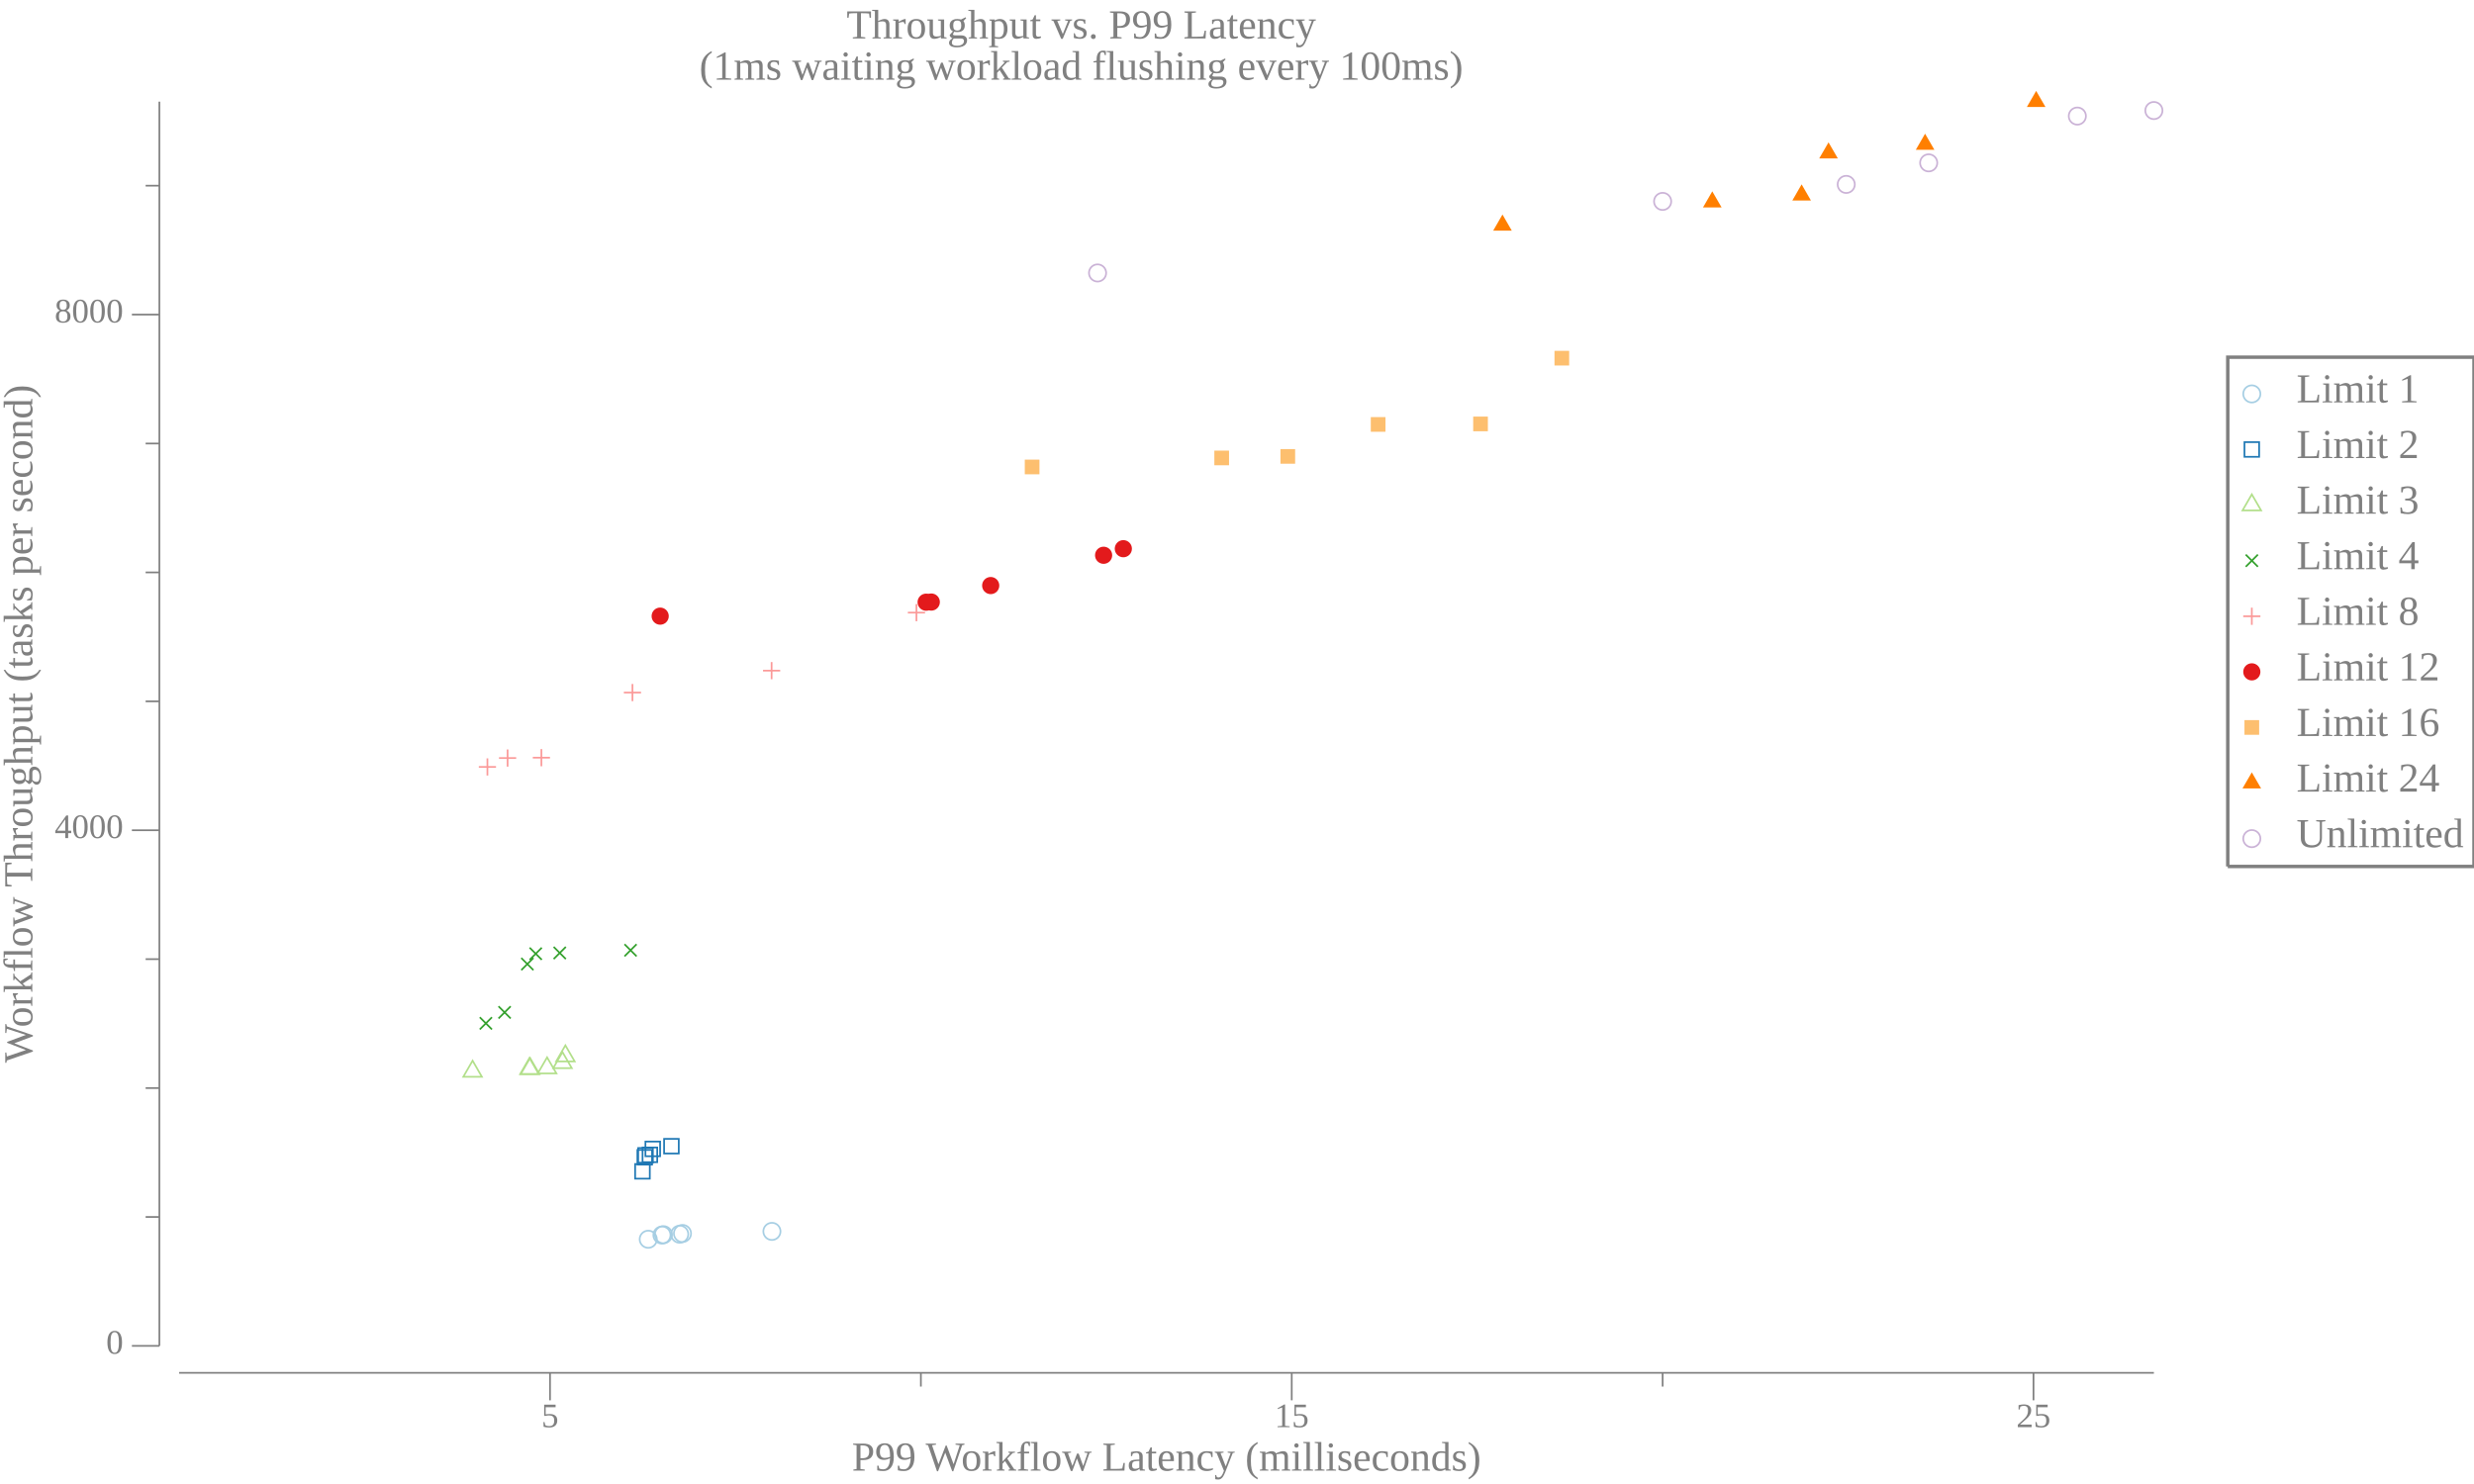
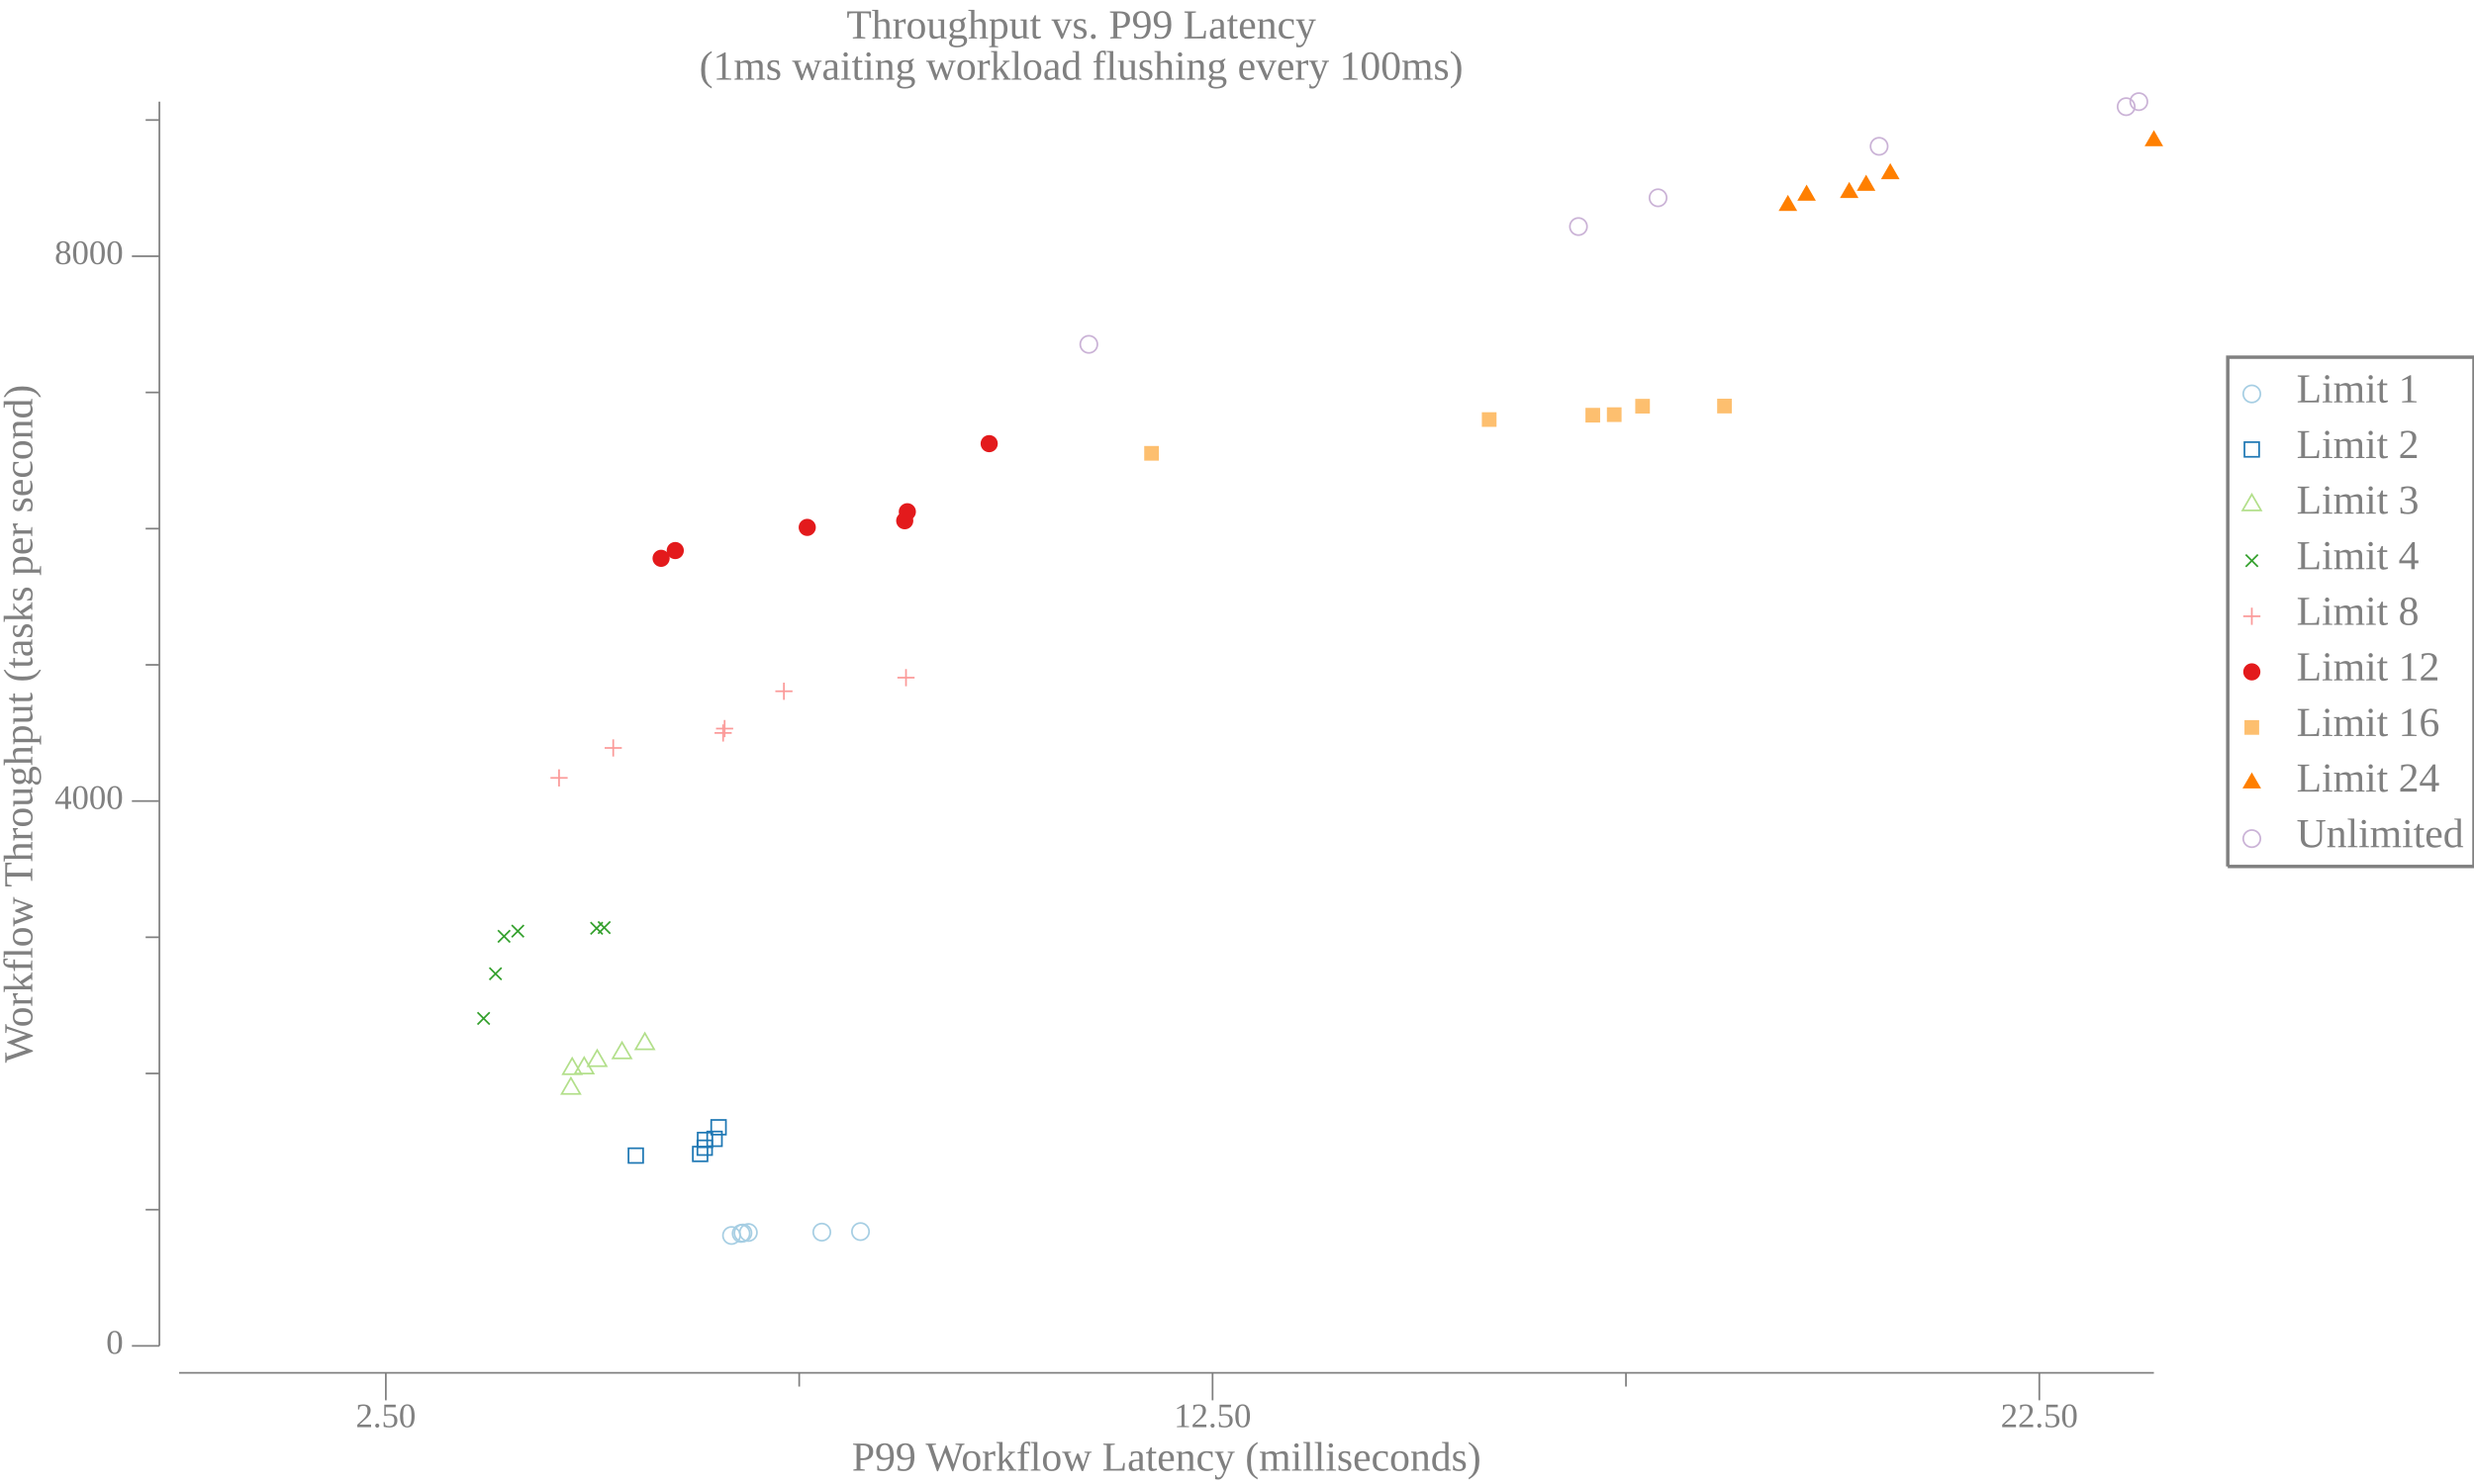
<svg xmlns="http://www.w3.org/2000/svg" width="720pt" height="432pt" viewBox="0 0 720 432">
  <g transform="scale(1, -1) translate(0, -432)">
    <path d="M657.84,317.33A2.5,2.5 0 1 1 652.84,317.33A2.5,2.5 0 1 1 657.84,317.33Z" style="fill:none;stroke:#A6CEE3;stroke-width:0.5" />
    <text x="668.34" y="-314.85" transform="scale(1, -1)" style="font-family:Liberation Serif;font-variant:normal;font-weight:normal;font-style:normal;font-size:12px;fill:#808080">Limit 1</text>
    <path d="M653.2,299.02L657.47,299.02L657.47,303.29L653.2,303.29Z" style="fill:none;stroke:#1F78B4;stroke-width:0.5" />
    <text x="668.34" y="-298.66" transform="scale(1, -1)" style="font-family:Liberation Serif;font-variant:normal;font-weight:normal;font-style:normal;font-size:12px;fill:#808080">Limit 2</text>
    <path d="M655.34,288.09L652.63,283.41L658.04,283.41Z" style="fill:none;stroke:#B2DF8A;stroke-width:0.5" />
    <text x="668.34" y="-282.48" transform="scale(1, -1)" style="font-family:Liberation Serif;font-variant:normal;font-weight:normal;font-style:normal;font-size:12px;fill:#808080">Limit 3</text>
    <path d="M653.57,267.02L657.11,270.55" style="fill:none;stroke:#33A02C;stroke-width:0.5" />
    <path d="M653.57,270.55L657.11,267.02" style="fill:none;stroke:#33A02C;stroke-width:0.5" />
    <text x="668.34" y="-266.3" transform="scale(1, -1)" style="font-family:Liberation Serif;font-variant:normal;font-weight:normal;font-style:normal;font-size:12px;fill:#808080">Limit 4</text>
    <path d="M655.34,255.1L655.34,250.1" style="fill:none;stroke:#FB9A99;stroke-width:0.5" />
    <path d="M652.84,252.6L657.84,252.6" style="fill:none;stroke:#FB9A99;stroke-width:0.5" />
    <text x="668.34" y="-250.11" transform="scale(1, -1)" style="font-family:Liberation Serif;font-variant:normal;font-weight:normal;font-style:normal;font-size:12px;fill:#808080">Limit 8</text>
    <path d="M657.84,236.42A2.5,2.5 0 1 1 652.84,236.42A2.5,2.5 0 1 1 657.84,236.42Z" style="fill:#E31A1C" />
    <text x="668.34" y="-233.93" transform="scale(1, -1)" style="font-family:Liberation Serif;font-variant:normal;font-weight:normal;font-style:normal;font-size:12px;fill:#808080">Limit 12</text>
    <path d="M653.2,218.1L657.47,218.1L657.47,222.37L653.2,222.37Z" style="fill:#FDBF6F" />
    <text x="668.34" y="-217.75" transform="scale(1, -1)" style="font-family:Liberation Serif;font-variant:normal;font-weight:normal;font-style:normal;font-size:12px;fill:#808080">Limit 16</text>
    <path d="M655.34,207.17L652.63,202.49L658.04,202.49Z" style="fill:#FF7F00" />
    <text x="668.34" y="-201.56" transform="scale(1, -1)" style="font-family:Liberation Serif;font-variant:normal;font-weight:normal;font-style:normal;font-size:12px;fill:#808080">Limit 24</text>
    <path d="M657.84,187.87A2.5,2.5 0 1 1 652.84,187.87A2.5,2.5 0 1 1 657.84,187.87Z" style="fill:none;stroke:#CAB2D6;stroke-width:0.5" />
    <text x="668.34" y="-185.38" transform="scale(1, -1)" style="font-family:Liberation Serif;font-variant:normal;font-weight:normal;font-style:normal;font-size:12px;fill:#808080">Unlimited</text>
    <path d="M648.34,179.77L648.34,328.02L720,328.02L720,179.77L648.34,179.77" style="fill:none;stroke:#808080" />
    <path d="M0,0L629.34,0L629.34,432L0,432Z" style="fill:#-8000000000000000-8000000000000000-8000000000000000;fill-opacity:0" />
    <text x="246.35" y="-420.81" transform="scale(1, -1)" style="font-family:Liberation Serif;font-variant:normal;font-weight:normal;font-style:normal;font-size:12px;fill:#808080">Throughput vs. P99 Latency</text>
    <text x="203.52" y="-408.81" transform="scale(1, -1)" style="font-family:Liberation Serif;font-variant:normal;font-weight:normal;font-style:normal;font-size:12px;fill:#808080">(1ms waiting workload flushing every 100ms)</text>
    <text x="247.93" y="-3.902" transform="scale(1, -1)" style="font-family:Liberation Serif;font-variant:normal;font-weight:normal;font-style:normal;font-size:12px;fill:#808080">P99 Workflow Latency (milliseconds)</text>
-     <text x="157.57" y="-16.541" transform="scale(1, -1)" style="font-family:Liberation Serif;font-variant:normal;font-weight:normal;font-style:normal;font-size:10px;fill:#808080">5</text>
-     <text x="370.93" y="-16.541" transform="scale(1, -1)" style="font-family:Liberation Serif;font-variant:normal;font-weight:normal;font-style:normal;font-size:10px;fill:#808080">15</text>
-     <text x="586.8" y="-16.541" transform="scale(1, -1)" style="font-family:Liberation Serif;font-variant:normal;font-weight:normal;font-style:normal;font-size:10px;fill:#808080">25</text>
-     <path d="M160.07,24.363L160.07,32.363" style="fill:none;stroke:#808080;stroke-width:0.5" />
-     <path d="M375.93,24.363L375.93,32.363" style="fill:none;stroke:#808080;stroke-width:0.5" />
-     <path d="M591.8,24.363L591.8,32.363" style="fill:none;stroke:#808080;stroke-width:0.5" />
-     <path d="M268,28.363L268,32.363" style="fill:none;stroke:#808080;stroke-width:0.5" />
-     <path d="M483.87,28.363L483.87,32.363" style="fill:none;stroke:#808080;stroke-width:0.5" />
+     <text x="103.54" y="-16.541" transform="scale(1, -1)" style="font-family:Liberation Serif;font-variant:normal;font-weight:normal;font-style:normal;font-size:10px;fill:#808080">2.50</text>
+     <text x="341.64" y="-16.541" transform="scale(1, -1)" style="font-family:Liberation Serif;font-variant:normal;font-weight:normal;font-style:normal;font-size:10px;fill:#808080">12.50</text>
+     <text x="582.25" y="-16.541" transform="scale(1, -1)" style="font-family:Liberation Serif;font-variant:normal;font-weight:normal;font-style:normal;font-size:10px;fill:#808080">22.50</text>
+     <path d="M112.29,24.363L112.29,32.363" style="fill:none;stroke:#808080;stroke-width:0.5" />
+     <path d="M352.89,24.363L352.89,32.363" style="fill:none;stroke:#808080;stroke-width:0.5" />
+     <path d="M593.5,24.363L593.5,32.363" style="fill:none;stroke:#808080;stroke-width:0.5" />
+     <path d="M232.59,28.363L232.59,32.363" style="fill:none;stroke:#808080;stroke-width:0.5" />
+     <path d="M473.2,28.363L473.2,32.363" style="fill:none;stroke:#808080;stroke-width:0.5" />
    <path d="M52.135,32.363L626.84,32.363" style="fill:none;stroke:#808080;stroke-width:0.5" />
    <g transform="rotate(90)">
      <text x="122.59" y="9.387" transform="scale(1, -1)" style="font-family:Liberation Serif;font-variant:normal;font-weight:normal;font-style:normal;font-size:12px;fill:#808080">Workflow Throughput (tasks per second)</text>
    </g>
    <text x="30.885" y="-37.924" transform="scale(1, -1)" style="font-family:Liberation Serif;font-variant:normal;font-weight:normal;font-style:normal;font-size:10px;fill:#808080">0</text>
-     <text x="15.885" y="-188.03" transform="scale(1, -1)" style="font-family:Liberation Serif;font-variant:normal;font-weight:normal;font-style:normal;font-size:10px;fill:#808080">4000</text>
-     <text x="15.885" y="-338.13" transform="scale(1, -1)" style="font-family:Liberation Serif;font-variant:normal;font-weight:normal;font-style:normal;font-size:10px;fill:#808080">8000</text>
+     <text x="15.885" y="-196.52" transform="scale(1, -1)" style="font-family:Liberation Serif;font-variant:normal;font-weight:normal;font-style:normal;font-size:10px;fill:#808080">4000</text>
+     <text x="15.885" y="-355.12" transform="scale(1, -1)" style="font-family:Liberation Serif;font-variant:normal;font-weight:normal;font-style:normal;font-size:10px;fill:#808080">8000</text>
    <path d="M38.385,40.209L46.385,40.209" style="fill:none;stroke:#808080;stroke-width:0.5" />
-     <path d="M38.385,190.31L46.385,190.31" style="fill:none;stroke:#808080;stroke-width:0.5" />
-     <path d="M38.385,340.42L46.385,340.42" style="fill:none;stroke:#808080;stroke-width:0.5" />
-     <path d="M42.385,77.735L46.385,77.735" style="fill:none;stroke:#808080;stroke-width:0.5" />
-     <path d="M42.385,115.26L46.385,115.26" style="fill:none;stroke:#808080;stroke-width:0.5" />
-     <path d="M42.385,152.79L46.385,152.79" style="fill:none;stroke:#808080;stroke-width:0.5" />
-     <path d="M42.385,227.84L46.385,227.84" style="fill:none;stroke:#808080;stroke-width:0.5" />
-     <path d="M42.385,265.37L46.385,265.37" style="fill:none;stroke:#808080;stroke-width:0.5" />
-     <path d="M42.385,302.89L46.385,302.89" style="fill:none;stroke:#808080;stroke-width:0.5" />
-     <path d="M42.385,377.95L46.385,377.95" style="fill:none;stroke:#808080;stroke-width:0.5" />
+     <path d="M38.385,198.81L46.385,198.81" style="fill:none;stroke:#808080;stroke-width:0.5" />
+     <path d="M38.385,357.41L46.385,357.41" style="fill:none;stroke:#808080;stroke-width:0.5" />
+     <path d="M42.385,79.859L46.385,79.859" style="fill:none;stroke:#808080;stroke-width:0.5" />
+     <path d="M42.385,119.51L46.385,119.51" style="fill:none;stroke:#808080;stroke-width:0.5" />
+     <path d="M42.385,159.16L46.385,159.16" style="fill:none;stroke:#808080;stroke-width:0.5" />
+     <path d="M42.385,238.46L46.385,238.46" style="fill:none;stroke:#808080;stroke-width:0.5" />
+     <path d="M42.385,278.11L46.385,278.11" style="fill:none;stroke:#808080;stroke-width:0.5" />
+     <path d="M42.385,317.76L46.385,317.76" style="fill:none;stroke:#808080;stroke-width:0.5" />
+     <path d="M42.385,397.06L46.385,397.06" style="fill:none;stroke:#808080;stroke-width:0.5" />
    <path d="M46.385,40.209L46.385,402.41" style="fill:none;stroke:#808080;stroke-width:0.5" />
-     <path d="M191.16,71.247A2.5,2.5 0 1 1 186.16,71.247A2.5,2.5 0 1 1 191.16,71.247Z" style="fill:none;stroke:#A6CEE3;stroke-width:0.5" />
-     <path d="M195.14,72.467A2.5,2.5 0 1 1 190.14,72.467A2.5,2.5 0 1 1 195.14,72.467Z" style="fill:none;stroke:#A6CEE3;stroke-width:0.5" />
-     <path d="M195.58,72.579A2.5,2.5 0 1 1 190.58,72.579A2.5,2.5 0 1 1 195.58,72.579Z" style="fill:none;stroke:#A6CEE3;stroke-width:0.5" />
-     <path d="M200.31,72.718A2.5,2.5 0 1 1 195.31,72.718A2.5,2.5 0 1 1 200.31,72.718Z" style="fill:none;stroke:#A6CEE3;stroke-width:0.5" />
-     <path d="M201.12,72.928A2.5,2.5 0 1 1 196.12,72.928A2.5,2.5 0 1 1 201.12,72.928Z" style="fill:none;stroke:#A6CEE3;stroke-width:0.5" />
-     <path d="M227.15,73.536A2.5,2.5 0 1 1 222.15,73.536A2.5,2.5 0 1 1 227.15,73.536Z" style="fill:none;stroke:#A6CEE3;stroke-width:0.5" />
-     <path d="M184.84,88.886L189.11,88.886L189.11,93.153L184.84,93.153Z" style="fill:none;stroke:#1F78B4;stroke-width:0.5" />
-     <path d="M185.5,92.976L189.77,92.976L189.77,97.244L185.5,97.244Z" style="fill:none;stroke:#1F78B4;stroke-width:0.5" />
-     <path d="M185.73,93.539L190,93.539L190,97.807L185.73,97.807Z" style="fill:none;stroke:#1F78B4;stroke-width:0.5" />
-     <path d="M187,93.689L191.27,93.689L191.27,97.957L187,97.957Z" style="fill:none;stroke:#1F78B4;stroke-width:0.5" />
-     <path d="M187.84,95.415L192.11,95.415L192.11,99.683L187.84,99.683Z" style="fill:none;stroke:#1F78B4;stroke-width:0.5" />
-     <path d="M193.27,96.203L197.54,96.203L197.54,100.47L193.27,100.47Z" style="fill:none;stroke:#1F78B4;stroke-width:0.5" />
-     <path d="M137.54,123.23L134.83,118.54L140.24,118.54Z" style="fill:none;stroke:#B2DF8A;stroke-width:0.5" />
-     <path d="M154.09,124.02L151.38,119.33L156.79,119.33Z" style="fill:none;stroke:#B2DF8A;stroke-width:0.5" />
-     <path d="M154.27,124.02L151.56,119.33L156.98,119.33Z" style="fill:none;stroke:#B2DF8A;stroke-width:0.5" />
-     <path d="M159.22,124.2L156.51,119.52L161.93,119.52Z" style="fill:none;stroke:#B2DF8A;stroke-width:0.5" />
-     <path d="M163.7,125.74L161,121.05L166.41,121.05Z" style="fill:none;stroke:#B2DF8A;stroke-width:0.5" />
-     <path d="M164.54,127.69L161.84,123.01L167.25,123.01Z" style="fill:none;stroke:#B2DF8A;stroke-width:0.5" />
-     <path d="M139.63,132.33L143.17,135.87" style="fill:none;stroke:#33A02C;stroke-width:0.5" />
-     <path d="M139.63,135.87L143.17,132.33" style="fill:none;stroke:#33A02C;stroke-width:0.5" />
-     <path d="M145.08,135.52L148.62,139.06" style="fill:none;stroke:#33A02C;stroke-width:0.5" />
-     <path d="M145.08,139.06L148.62,135.52" style="fill:none;stroke:#33A02C;stroke-width:0.5" />
-     <path d="M151.7,149.59L155.24,153.13" style="fill:none;stroke:#33A02C;stroke-width:0.5" />
-     <path d="M151.7,153.13L155.24,149.59" style="fill:none;stroke:#33A02C;stroke-width:0.5" />
-     <path d="M154.14,152.6L157.68,156.13" style="fill:none;stroke:#33A02C;stroke-width:0.5" />
-     <path d="M154.14,156.13L157.68,152.6" style="fill:none;stroke:#33A02C;stroke-width:0.5" />
-     <path d="M161.13,152.82L164.67,156.36" style="fill:none;stroke:#33A02C;stroke-width:0.5" />
-     <path d="M161.13,156.36L164.67,152.82" style="fill:none;stroke:#33A02C;stroke-width:0.5" />
-     <path d="M181.74,153.61L185.27,157.14" style="fill:none;stroke:#33A02C;stroke-width:0.5" />
-     <path d="M181.74,157.14L185.27,153.61" style="fill:none;stroke:#33A02C;stroke-width:0.5" />
-     <path d="M141.85,211.24L141.85,206.24" style="fill:none;stroke:#FB9A99;stroke-width:0.5" />
-     <path d="M139.35,208.74L144.35,208.74" style="fill:none;stroke:#FB9A99;stroke-width:0.5" />
-     <path d="M147.72,213.83L147.72,208.83" style="fill:none;stroke:#FB9A99;stroke-width:0.5" />
-     <path d="M145.22,211.33L150.22,211.33" style="fill:none;stroke:#FB9A99;stroke-width:0.5" />
-     <path d="M157.56,213.94L157.56,208.94" style="fill:none;stroke:#FB9A99;stroke-width:0.5" />
-     <path d="M155.06,211.44L160.06,211.44" style="fill:none;stroke:#FB9A99;stroke-width:0.5" />
-     <path d="M184.06,232.89L184.06,227.89" style="fill:none;stroke:#FB9A99;stroke-width:0.5" />
-     <path d="M181.56,230.39L186.56,230.39" style="fill:none;stroke:#FB9A99;stroke-width:0.5" />
-     <path d="M224.56,239.27L224.56,234.27" style="fill:none;stroke:#FB9A99;stroke-width:0.5" />
-     <path d="M222.06,236.77L227.06,236.77" style="fill:none;stroke:#FB9A99;stroke-width:0.5" />
-     <path d="M266.71,256.16L266.71,251.16" style="fill:none;stroke:#FB9A99;stroke-width:0.5" />
-     <path d="M264.21,253.66L269.21,253.66" style="fill:none;stroke:#FB9A99;stroke-width:0.5" />
-     <path d="M194.63,252.64A2.5,2.5 0 1 1 189.63,252.64A2.5,2.5 0 1 1 194.63,252.64Z" style="fill:#E31A1C" />
-     <path d="M272.03,256.7A2.5,2.5 0 1 1 267.03,256.7A2.5,2.5 0 1 1 272.03,256.7Z" style="fill:#E31A1C" />
-     <path d="M273.53,256.74A2.5,2.5 0 1 1 268.53,256.74A2.5,2.5 0 1 1 273.53,256.74Z" style="fill:#E31A1C" />
-     <path d="M290.82,261.54A2.5,2.5 0 1 1 285.82,261.54A2.5,2.5 0 1 1 290.82,261.54Z" style="fill:#E31A1C" />
-     <path d="M323.68,270.36A2.5,2.5 0 1 1 318.68,270.36A2.5,2.5 0 1 1 323.68,270.36Z" style="fill:#E31A1C" />
-     <path d="M329.42,272.27A2.5,2.5 0 1 1 324.42,272.27A2.5,2.5 0 1 1 329.42,272.27Z" style="fill:#E31A1C" />
-     <path d="M298.24,293.93L302.51,293.93L302.51,298.2L298.24,298.2Z" style="fill:#FDBF6F" />
-     <path d="M353.41,296.56L357.68,296.56L357.68,300.82L353.41,300.82Z" style="fill:#FDBF6F" />
-     <path d="M372.65,297.01L376.92,297.01L376.92,301.27L372.65,301.27Z" style="fill:#FDBF6F" />
-     <path d="M398.94,306.31L403.21,306.31L403.21,310.58L398.94,310.58Z" style="fill:#FDBF6F" />
-     <path d="M428.74,306.46L433.01,306.46L433.01,310.73L428.74,310.73Z" style="fill:#FDBF6F" />
-     <path d="M452.4,325.6L456.67,325.6L456.67,329.87L452.4,329.87Z" style="fill:#FDBF6F" />
-     <path d="M437.26,369.55L434.56,364.86L439.97,364.86Z" style="fill:#FF7F00" />
-     <path d="M498.32,376.3L495.62,371.62L501.03,371.62Z" style="fill:#FF7F00" />
-     <path d="M524.32,378.33L521.62,373.64L527.03,373.64Z" style="fill:#FF7F00" />
-     <path d="M532.15,390.56L529.44,385.88L534.86,385.88Z" style="fill:#FF7F00" />
-     <path d="M560.25,393.08L557.55,388.39L562.96,388.39Z" style="fill:#FF7F00" />
-     <path d="M592.58,405.54L589.87,400.85L595.29,400.85Z" style="fill:#FF7F00" />
-     <path d="M321.92,352.54A2.5,2.5 0 1 1 316.92,352.54A2.5,2.5 0 1 1 321.92,352.54Z" style="fill:none;stroke:#CAB2D6;stroke-width:0.5" />
-     <path d="M486.37,373.37A2.5,2.5 0 1 1 481.37,373.37A2.5,2.5 0 1 1 486.37,373.37Z" style="fill:none;stroke:#CAB2D6;stroke-width:0.5" />
-     <path d="M539.8,378.32A2.5,2.5 0 1 1 534.8,378.32A2.5,2.5 0 1 1 539.8,378.32Z" style="fill:none;stroke:#CAB2D6;stroke-width:0.5" />
-     <path d="M563.8,384.59A2.5,2.5 0 1 1 558.8,384.59A2.5,2.5 0 1 1 563.8,384.59Z" style="fill:none;stroke:#CAB2D6;stroke-width:0.5" />
-     <path d="M607.06,398.21A2.5,2.5 0 1 1 602.06,398.21A2.5,2.5 0 1 1 607.06,398.21Z" style="fill:none;stroke:#CAB2D6;stroke-width:0.5" />
-     <path d="M629.34,399.82A2.5,2.5 0 1 1 624.34,399.82A2.5,2.5 0 1 1 629.34,399.82Z" style="fill:none;stroke:#CAB2D6;stroke-width:0.5" />
+     <path d="M215.39,72.345A2.5,2.5 0 1 1 210.39,72.345A2.5,2.5 0 1 1 215.39,72.345Z" style="fill:none;stroke:#A6CEE3;stroke-width:0.5" />
+     <path d="M218.19,72.932A2.5,2.5 0 1 1 213.19,72.932A2.5,2.5 0 1 1 218.19,72.932Z" style="fill:none;stroke:#A6CEE3;stroke-width:0.5" />
+     <path d="M218.72,73.063A2.5,2.5 0 1 1 213.72,73.063A2.5,2.5 0 1 1 218.72,73.063Z" style="fill:none;stroke:#A6CEE3;stroke-width:0.5" />
+     <path d="M220.3,73.218A2.5,2.5 0 1 1 215.3,73.218A2.5,2.5 0 1 1 220.3,73.218Z" style="fill:none;stroke:#A6CEE3;stroke-width:0.5" />
+     <path d="M241.67,73.321A2.5,2.5 0 1 1 236.67,73.321A2.5,2.5 0 1 1 241.67,73.321Z" style="fill:none;stroke:#A6CEE3;stroke-width:0.5" />
+     <path d="M252.93,73.479A2.5,2.5 0 1 1 247.93,73.479A2.5,2.5 0 1 1 252.93,73.479Z" style="fill:none;stroke:#A6CEE3;stroke-width:0.5" />
+     <path d="M182.91,93.466L187.17,93.466L187.17,97.734L182.91,97.734Z" style="fill:none;stroke:#1F78B4;stroke-width:0.5" />
+     <path d="M201.63,93.942L205.9,93.942L205.9,98.21L201.63,98.21Z" style="fill:none;stroke:#1F78B4;stroke-width:0.5" />
+     <path d="M202.97,95.766L207.23,95.766L207.23,100.03L202.97,100.03Z" style="fill:none;stroke:#1F78B4;stroke-width:0.5" />
+     <path d="M203.05,98.026L207.31,98.026L207.31,102.29L203.05,102.29Z" style="fill:none;stroke:#1F78B4;stroke-width:0.5" />
+     <path d="M205.82,98.343L210.09,98.343L210.09,102.61L205.82,102.61Z" style="fill:none;stroke:#1F78B4;stroke-width:0.5" />
+     <path d="M206.99,101.71L211.26,101.71L211.26,105.98L206.99,105.98Z" style="fill:none;stroke:#1F78B4;stroke-width:0.5" />
+     <path d="M166.15,118.23L163.45,113.55L168.86,113.55Z" style="fill:none;stroke:#B2DF8A;stroke-width:0.5" />
+     <path d="M166.52,123.98L163.81,119.29L169.23,119.29Z" style="fill:none;stroke:#B2DF8A;stroke-width:0.5" />
+     <path d="M170.01,124.18L167.31,119.49L172.72,119.49Z" style="fill:none;stroke:#B2DF8A;stroke-width:0.5" />
+     <path d="M173.8,126.32L171.09,121.63L176.51,121.63Z" style="fill:none;stroke:#B2DF8A;stroke-width:0.5" />
+     <path d="M181.02,128.58L178.31,123.89L183.72,123.89Z" style="fill:none;stroke:#B2DF8A;stroke-width:0.5" />
+     <path d="M187.67,131.24L184.96,126.55L190.37,126.55Z" style="fill:none;stroke:#B2DF8A;stroke-width:0.5" />
+     <path d="M138.97,133.76L142.51,137.3" style="fill:none;stroke:#33A02C;stroke-width:0.5" />
+     <path d="M138.97,137.3L142.51,133.76" style="fill:none;stroke:#33A02C;stroke-width:0.5" />
+     <path d="M142.44,146.77L145.97,150.3" style="fill:none;stroke:#33A02C;stroke-width:0.5" />
+     <path d="M142.44,150.3L145.97,146.77" style="fill:none;stroke:#33A02C;stroke-width:0.5" />
+     <path d="M144.92,157.67L148.45,161.2" style="fill:none;stroke:#33A02C;stroke-width:0.5" />
+     <path d="M144.92,161.2L148.45,157.67" style="fill:none;stroke:#33A02C;stroke-width:0.5" />
+     <path d="M148.93,159.18L152.46,162.71" style="fill:none;stroke:#33A02C;stroke-width:0.5" />
+     <path d="M148.93,162.71L152.46,159.18" style="fill:none;stroke:#33A02C;stroke-width:0.5" />
+     <path d="M171.87,160.01L175.4,163.54" style="fill:none;stroke:#33A02C;stroke-width:0.5" />
+     <path d="M171.87,163.54L175.4,160.01" style="fill:none;stroke:#33A02C;stroke-width:0.5" />
+     <path d="M174.07,160.21L177.6,163.74" style="fill:none;stroke:#33A02C;stroke-width:0.5" />
+     <path d="M174.07,163.74L177.6,160.21" style="fill:none;stroke:#33A02C;stroke-width:0.5" />
+     <path d="M162.7,208.05L162.7,203.05" style="fill:none;stroke:#FB9A99;stroke-width:0.5" />
+     <path d="M160.2,205.55L165.2,205.55" style="fill:none;stroke:#FB9A99;stroke-width:0.5" />
+     <path d="M178.47,216.77L178.47,211.77" style="fill:none;stroke:#FB9A99;stroke-width:0.5" />
+     <path d="M175.97,214.27L180.97,214.27" style="fill:none;stroke:#FB9A99;stroke-width:0.5" />
+     <path d="M210.45,221.13L210.45,216.13" style="fill:none;stroke:#FB9A99;stroke-width:0.5" />
+     <path d="M207.95,218.63L212.95,218.63" style="fill:none;stroke:#FB9A99;stroke-width:0.5" />
+     <path d="M210.88,222.4L210.88,217.4" style="fill:none;stroke:#FB9A99;stroke-width:0.5" />
+     <path d="M208.38,219.9L213.38,219.9" style="fill:none;stroke:#FB9A99;stroke-width:0.5" />
+     <path d="M228.14,233.27L228.14,228.27" style="fill:none;stroke:#FB9A99;stroke-width:0.5" />
+     <path d="M225.64,230.77L230.64,230.77" style="fill:none;stroke:#FB9A99;stroke-width:0.5" />
+     <path d="M263.67,237.23L263.67,232.23" style="fill:none;stroke:#FB9A99;stroke-width:0.5" />
+     <path d="M261.17,234.73L266.17,234.73" style="fill:none;stroke:#FB9A99;stroke-width:0.5" />
+     <path d="M194.9,269.47A2.5,2.5 0 1 1 189.9,269.47A2.5,2.5 0 1 1 194.9,269.47Z" style="fill:#E31A1C" />
+     <path d="M199.02,271.73A2.5,2.5 0 1 1 194.02,271.73A2.5,2.5 0 1 1 199.02,271.73Z" style="fill:#E31A1C" />
+     <path d="M237.43,278.47A2.5,2.5 0 1 1 232.43,278.47A2.5,2.5 0 1 1 237.43,278.47Z" style="fill:#E31A1C" />
+     <path d="M265.8,280.41A2.5,2.5 0 1 1 260.8,280.41A2.5,2.5 0 1 1 265.8,280.41Z" style="fill:#E31A1C" />
+     <path d="M266.56,283.03A2.5,2.5 0 1 1 261.56,283.03A2.5,2.5 0 1 1 266.56,283.03Z" style="fill:#E31A1C" />
+     <path d="M290.38,302.85A2.5,2.5 0 1 1 285.38,302.85A2.5,2.5 0 1 1 290.38,302.85Z" style="fill:#E31A1C" />
+     <path d="M333,297.9L337.27,297.9L337.27,302.17L333,302.17Z" style="fill:#FDBF6F" />
+     <path d="M431.26,307.74L435.53,307.74L435.53,312L431.26,312Z" style="fill:#FDBF6F" />
+     <path d="M461.41,309L465.68,309L465.68,313.27L461.41,313.27Z" style="fill:#FDBF6F" />
+     <path d="M467.65,309.16L471.92,309.16L471.92,313.43L467.65,313.43Z" style="fill:#FDBF6F" />
+     <path d="M475.9,311.62L480.16,311.62L480.16,315.89L475.9,315.89Z" style="fill:#FDBF6F" />
+     <path d="M499.74,311.66L504.01,311.66L504.01,315.93L499.74,315.93Z" style="fill:#FDBF6F" />
+     <path d="M520.33,375.28L517.62,370.6L523.04,370.6Z" style="fill:#FF7F00" />
+     <path d="M525.77,378.26L523.06,373.57L528.47,373.57Z" style="fill:#FF7F00" />
+     <path d="M538.17,379.05L535.47,374.36L540.88,374.36Z" style="fill:#FF7F00" />
+     <path d="M543.09,381.15L540.38,376.46L545.79,376.46Z" style="fill:#FF7F00" />
+     <path d="M550.12,384.52L547.41,379.84L552.83,379.84Z" style="fill:#FF7F00" />
+     <path d="M626.84,394.12L624.13,389.43L629.54,389.43Z" style="fill:#FF7F00" />
+     <path d="M319.38,331.76A2.5,2.5 0 1 1 314.38,331.76A2.5,2.5 0 1 1 319.38,331.76Z" style="fill:none;stroke:#CAB2D6;stroke-width:0.5" />
+     <path d="M461.87,366.05A2.5,2.5 0 1 1 456.87,366.05A2.5,2.5 0 1 1 461.87,366.05Z" style="fill:none;stroke:#CAB2D6;stroke-width:0.5" />
+     <path d="M485.04,374.42A2.5,2.5 0 1 1 480.04,374.42A2.5,2.5 0 1 1 485.04,374.42Z" style="fill:none;stroke:#CAB2D6;stroke-width:0.5" />
+     <path d="M549.37,389.41A2.5,2.5 0 1 1 544.37,389.41A2.5,2.5 0 1 1 549.37,389.41Z" style="fill:none;stroke:#CAB2D6;stroke-width:0.5" />
+     <path d="M621.27,400.95A2.5,2.5 0 1 1 616.27,400.95A2.5,2.5 0 1 1 621.27,400.95Z" style="fill:none;stroke:#CAB2D6;stroke-width:0.5" />
+     <path d="M624.96,402.41A2.5,2.5 0 1 1 619.96,402.41A2.5,2.5 0 1 1 624.96,402.41Z" style="fill:none;stroke:#CAB2D6;stroke-width:0.5" />
  </g>
</svg>
